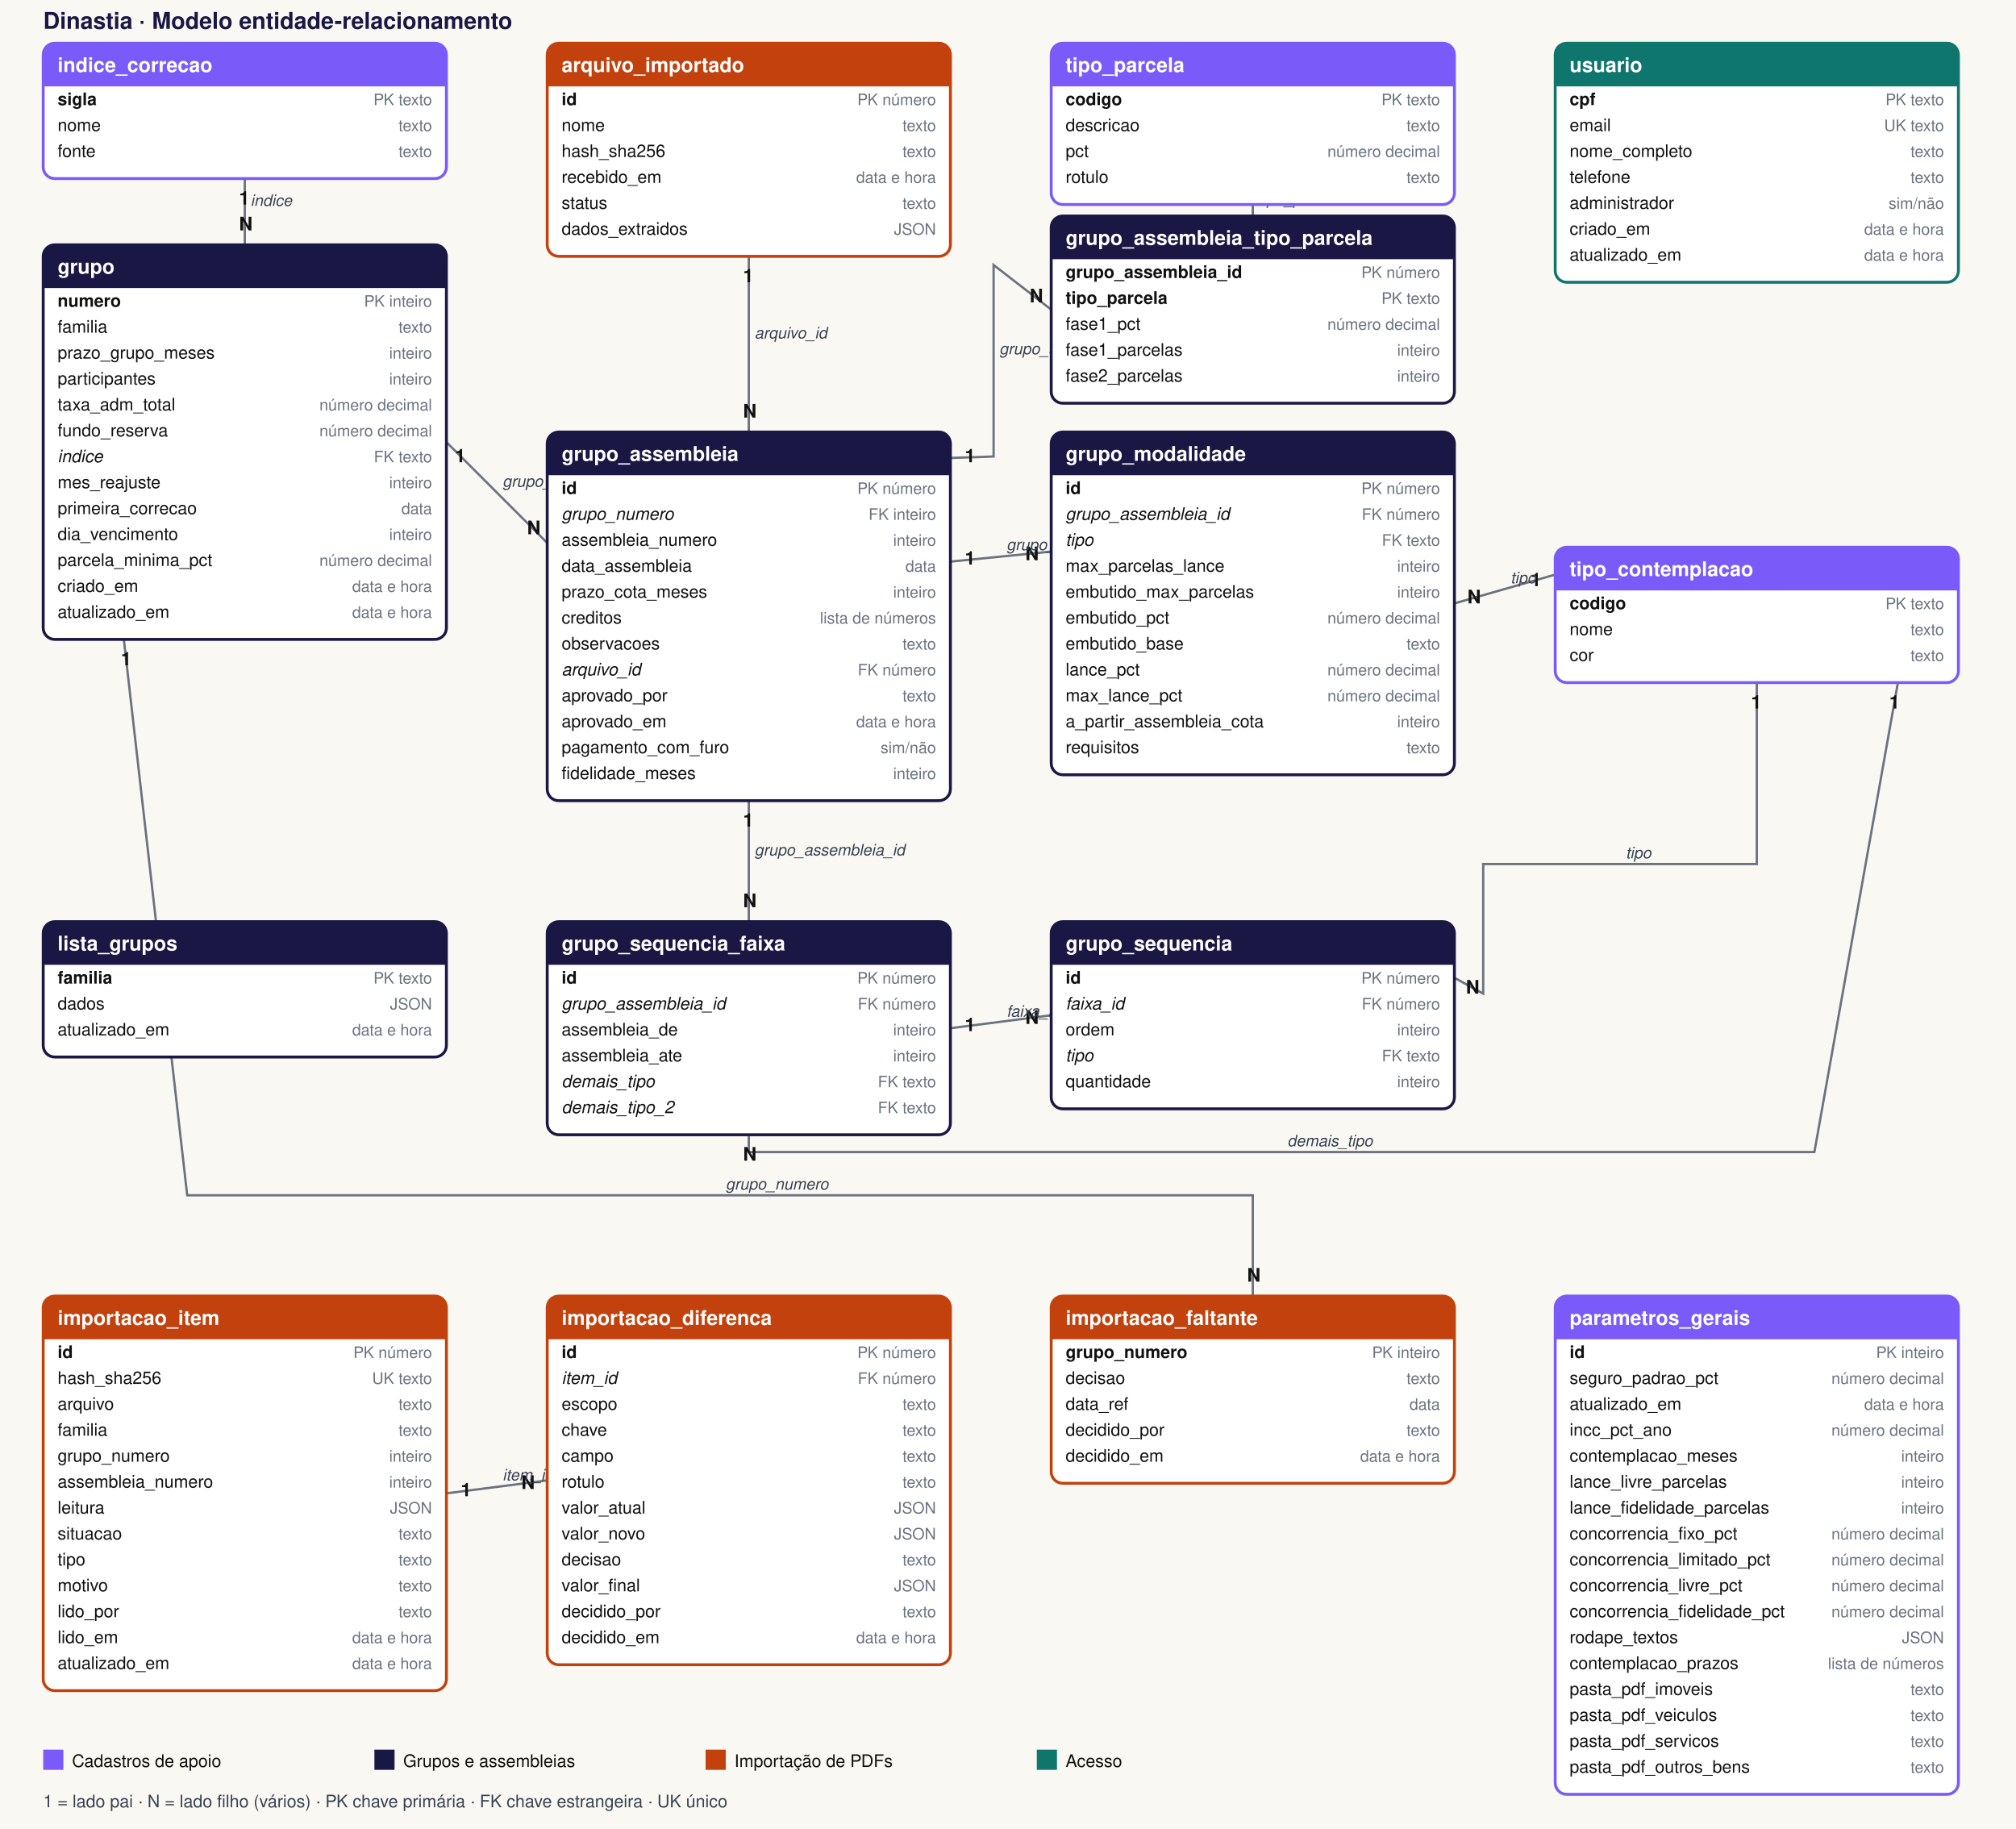
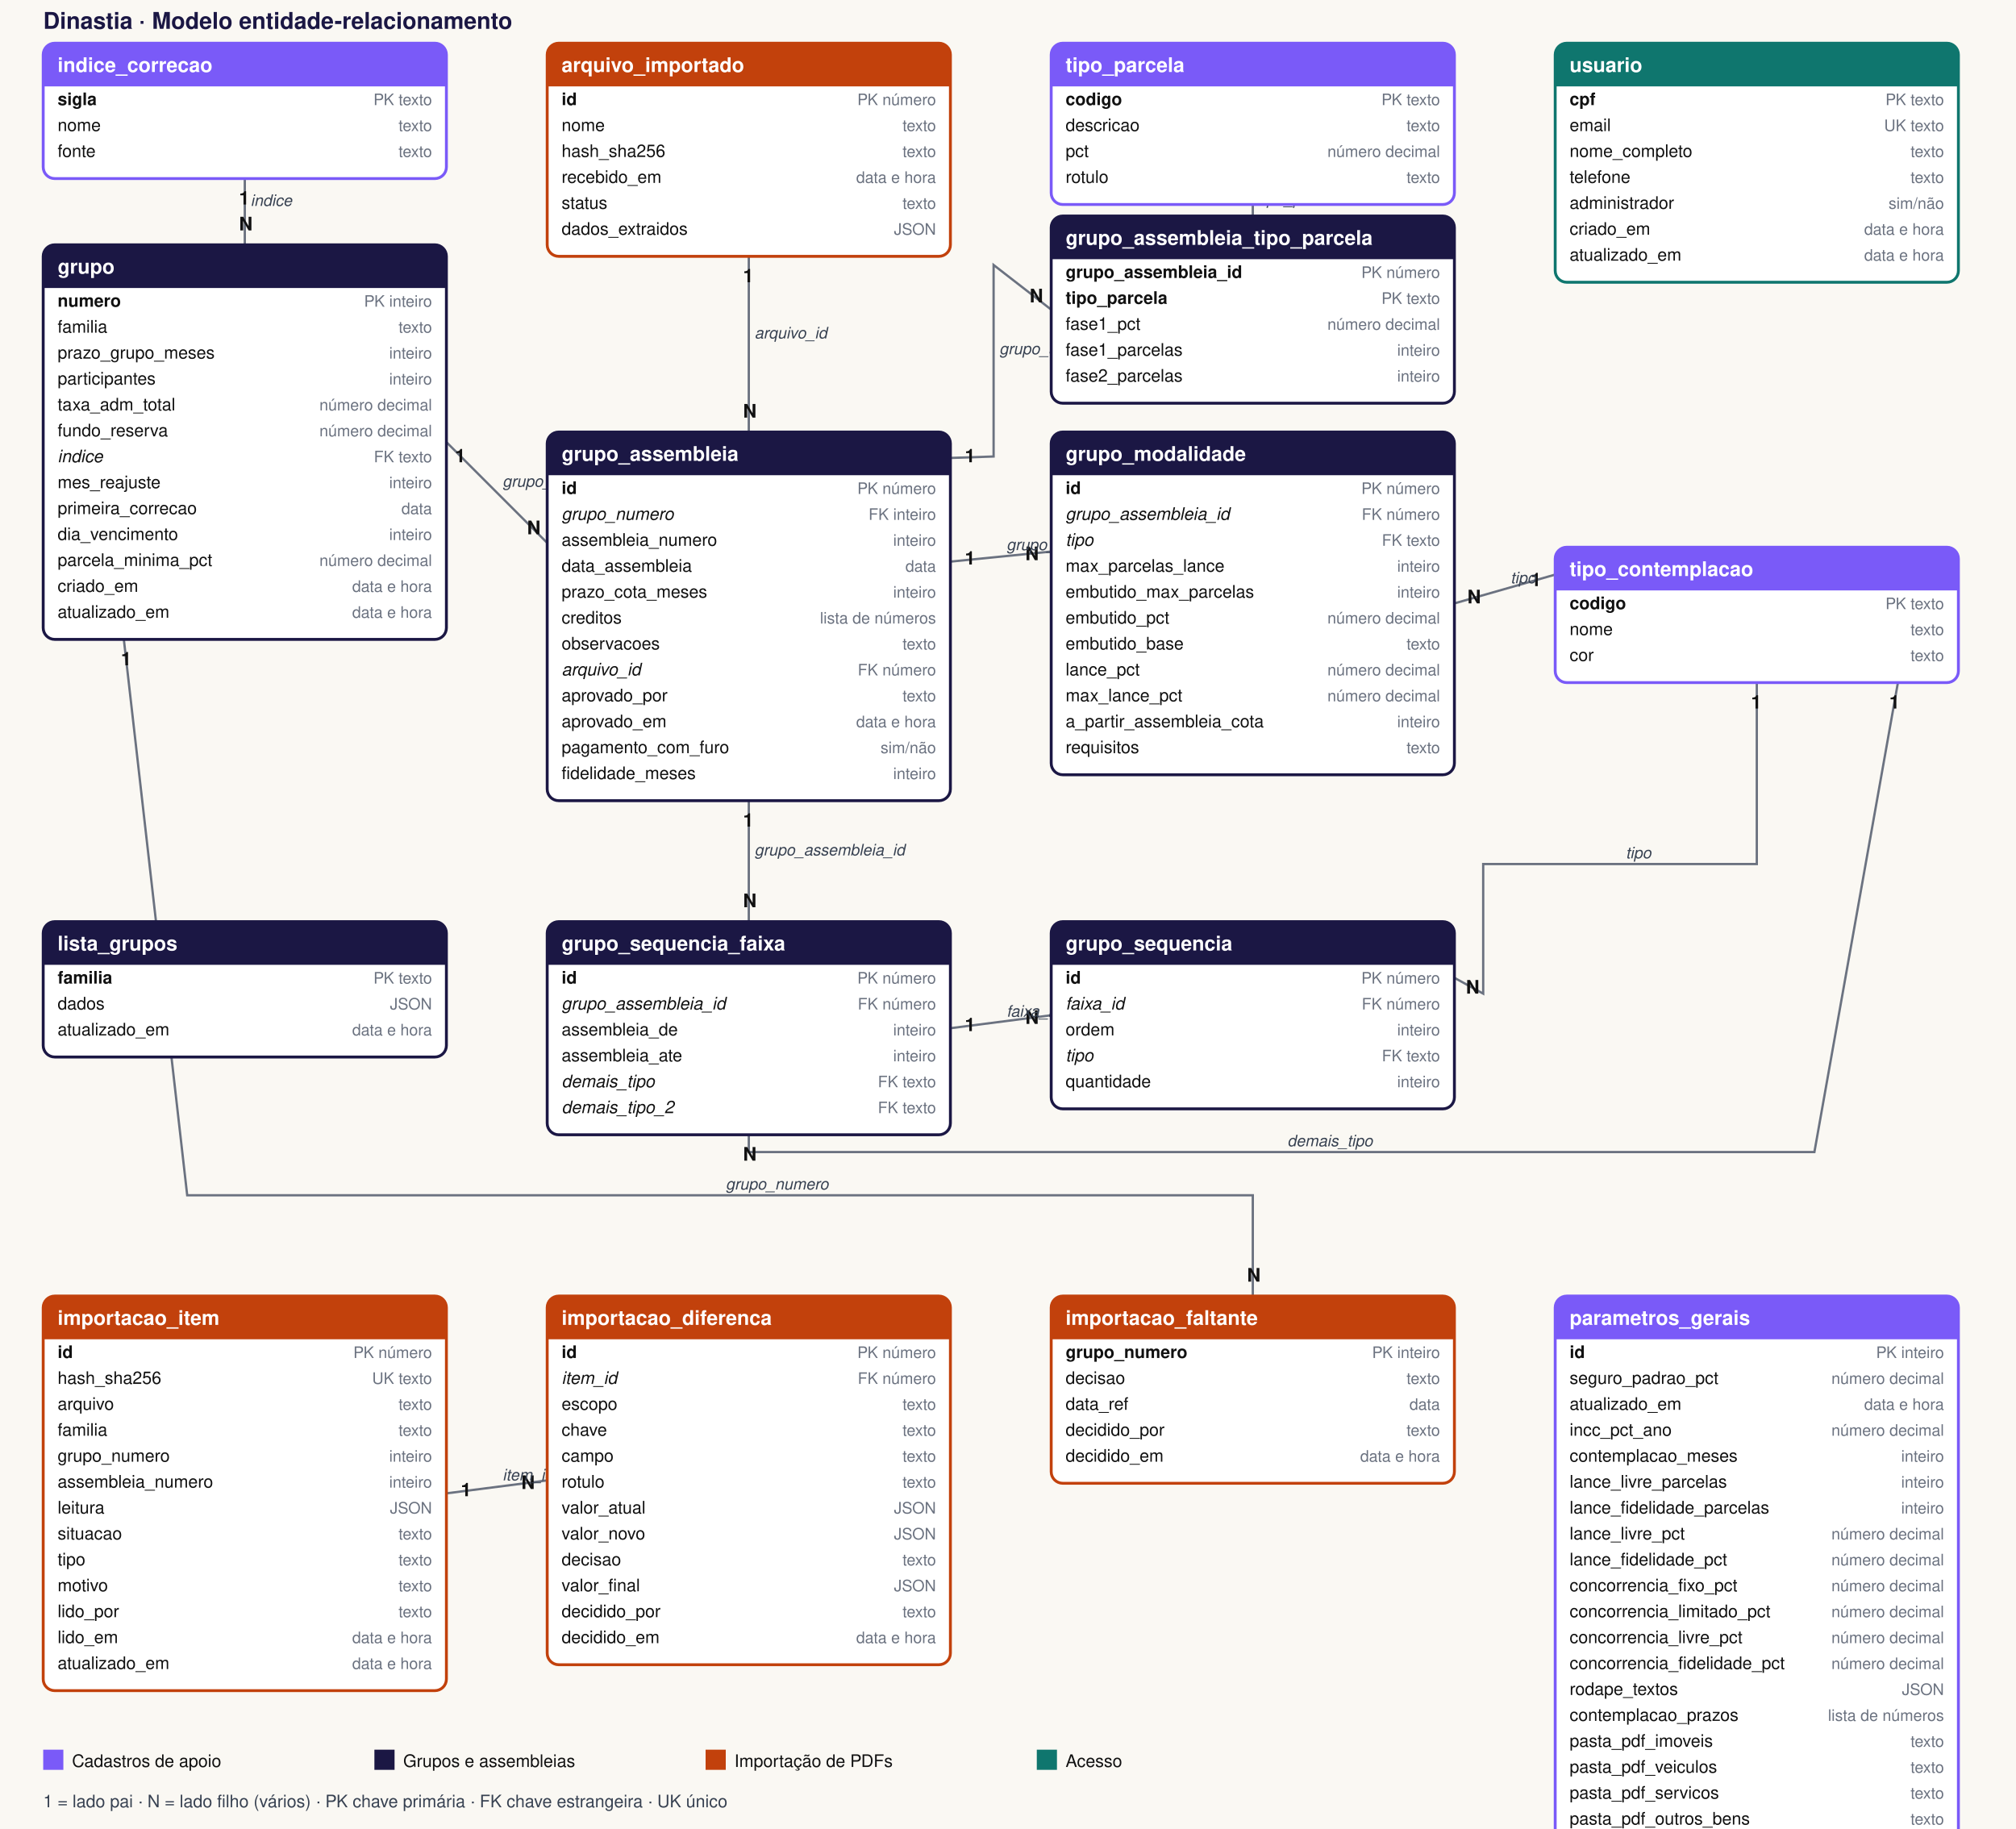
<svg xmlns="http://www.w3.org/2000/svg" width="1400" height="1270" viewBox="0 0 1400 1270" font-family="Helvetica, Arial, sans-serif">
  <rect width="1400" height="1270" fill="#faf8f3" />
  <text x="30" y="20" font-size="16" font-weight="700" fill="#1b1744">Dinastia · Modelo entidade-relacionamento</text>
  <polyline points="170,124 170,170" fill="none" stroke="#6b7280" stroke-width="1.6" />
  <text x="166" y="142" font-size="13" font-weight="700" fill="#111">1</text>
  <text x="166" y="160" font-size="13" font-weight="700" fill="#111">N</text>
  <text x="174" y="143" font-size="11" fill="#374151" font-style="italic">indice</text>
  <polyline points="310,307 380,377" fill="none" stroke="#6b7280" stroke-width="1.6" />
  <text x="316" y="321" font-size="13" font-weight="700" fill="#111">1</text>
  <text x="366" y="371" font-size="13" font-weight="700" fill="#111">N</text>
  <text x="349" y="338" font-size="11" fill="#374151" font-style="italic">grupo_numero</text>
  <polyline points="520,178 520,300" fill="none" stroke="#6b7280" stroke-width="1.6" />
  <text x="516" y="196" font-size="13" font-weight="700" fill="#111">1</text>
  <text x="516" y="290" font-size="13" font-weight="700" fill="#111">N</text>
  <text x="524" y="235" font-size="11" fill="#374151" font-style="italic">arquivo_id</text>
  <polyline points="660,318 690,317 690,184 730,215" fill="none" stroke="#6b7280" stroke-width="1.6" />
  <text x="670" y="321" font-size="13" font-weight="700" fill="#111">1</text>
  <text x="715" y="210" font-size="13" font-weight="700" fill="#111">N</text>
  <text x="694" y="246" font-size="11" fill="#374151" font-style="italic">grupo_assembleia_id</text>
  <polyline points="870,142 870,150" fill="none" stroke="#6b7280" stroke-width="1.6" />
  <text x="866" y="160" font-size="13" font-weight="700" fill="#111">1</text>
  <text x="866" y="140" font-size="13" font-weight="700" fill="#111">N</text>
  <text x="874" y="142" font-size="11" fill="#374151" font-style="italic">tipo_parcela</text>
  <polyline points="660,390 730,383" fill="none" stroke="#6b7280" stroke-width="1.6" />
  <text x="670" y="392" font-size="13" font-weight="700" fill="#111">1</text>
  <text x="712" y="389" font-size="13" font-weight="700" fill="#111">N</text>
  <text x="699" y="382" font-size="11" fill="#374151" font-style="italic">grupo_assembleia_id</text>
  <polyline points="1080,399 1010,419" fill="none" stroke="#6b7280" stroke-width="1.6" />
  <text x="1063" y="407" font-size="13" font-weight="700" fill="#111">1</text>
  <text x="1019" y="419" font-size="13" font-weight="700" fill="#111">N</text>
  <text x="1049" y="405" font-size="11" fill="#374151" font-style="italic">tipo</text>
  <polyline points="520,556 520,640" fill="none" stroke="#6b7280" stroke-width="1.6" />
  <text x="516" y="574" font-size="13" font-weight="700" fill="#111">1</text>
  <text x="516" y="630" font-size="13" font-weight="700" fill="#111">N</text>
  <text x="524" y="594" font-size="11" fill="#374151" font-style="italic">grupo_assembleia_id</text>
  <polyline points="660,714 730,705" fill="none" stroke="#6b7280" stroke-width="1.6" />
  <text x="670" y="716" font-size="13" font-weight="700" fill="#111">1</text>
  <text x="712" y="711" font-size="13" font-weight="700" fill="#111">N</text>
  <text x="699" y="706" font-size="11" fill="#374151" font-style="italic">faixa_id</text>
  <polyline points="1220,474 1220,600 1030,600 1030,690 1010,679" fill="none" stroke="#6b7280" stroke-width="1.6" />
  <text x="1216" y="492" font-size="13" font-weight="700" fill="#111">1</text>
  <text x="1018" y="690" font-size="13" font-weight="700" fill="#111">N</text>
  <text x="1129" y="596" font-size="11" fill="#374151" font-style="italic">tipo</text>
  <polyline points="1318,474 1260,800 520,800 520,788" fill="none" stroke="#6b7280" stroke-width="1.6" />
  <text x="1312" y="492" font-size="13" font-weight="700" fill="#111">1</text>
  <text x="516" y="806" font-size="13" font-weight="700" fill="#111">N</text>
  <text x="894" y="796" font-size="11" fill="#374151" font-style="italic">demais_tipo</text>
  <polyline points="310,1037 380,1028" fill="none" stroke="#6b7280" stroke-width="1.6" />
  <text x="320" y="1039" font-size="13" font-weight="700" fill="#111">1</text>
  <text x="362" y="1034" font-size="13" font-weight="700" fill="#111">N</text>
  <text x="349" y="1028" font-size="11" fill="#374151" font-style="italic">item_id</text>
  <polyline points="86,444 130,830 870,830 870,900" fill="none" stroke="#6b7280" stroke-width="1.6" />
  <text x="84" y="462" font-size="13" font-weight="700" fill="#111">1</text>
  <text x="866" y="890" font-size="13" font-weight="700" fill="#111">N</text>
  <text x="504" y="826" font-size="11" fill="#374151" font-style="italic">grupo_numero</text>
  <g>
    <rect x="30" y="30" width="280" height="94" rx="8" fill="#fff" stroke="#7a5af8" stroke-width="2" />
    <path d="M30,38 a8,8 0 0 1 8,-8 h264 a8,8 0 0 1 8,8 v22 h-280 z" fill="#7a5af8" />
    <text x="40" y="50" font-size="14" font-weight="700" fill="#fff">indice_correcao</text>
    <text x="40" y="73" font-size="12" font-weight="700" font-style="normal" fill="#111">sigla</text>
    <text x="300" y="73" font-size="11" text-anchor="end" fill="#6b7280">PK  texto</text>
    <text x="40" y="91" font-size="12" font-weight="400" font-style="normal" fill="#111">nome</text>
    <text x="300" y="91" font-size="11" text-anchor="end" fill="#6b7280">texto</text>
    <text x="40" y="109" font-size="12" font-weight="400" font-style="normal" fill="#111">fonte</text>
    <text x="300" y="109" font-size="11" text-anchor="end" fill="#6b7280">texto</text>
  </g>
  <g>
    <rect x="30" y="170" width="280" height="274" rx="8" fill="#fff" stroke="#1b1744" stroke-width="2" />
    <path d="M30,178 a8,8 0 0 1 8,-8 h264 a8,8 0 0 1 8,8 v22 h-280 z" fill="#1b1744" />
    <text x="40" y="190" font-size="14" font-weight="700" fill="#fff">grupo</text>
    <text x="40" y="213" font-size="12" font-weight="700" font-style="normal" fill="#111">numero</text>
    <text x="300" y="213" font-size="11" text-anchor="end" fill="#6b7280">PK  inteiro</text>
    <text x="40" y="231" font-size="12" font-weight="400" font-style="normal" fill="#111">familia</text>
    <text x="300" y="231" font-size="11" text-anchor="end" fill="#6b7280">texto</text>
    <text x="40" y="249" font-size="12" font-weight="400" font-style="normal" fill="#111">prazo_grupo_meses</text>
    <text x="300" y="249" font-size="11" text-anchor="end" fill="#6b7280">inteiro</text>
    <text x="40" y="267" font-size="12" font-weight="400" font-style="normal" fill="#111">participantes</text>
    <text x="300" y="267" font-size="11" text-anchor="end" fill="#6b7280">inteiro</text>
    <text x="40" y="285" font-size="12" font-weight="400" font-style="normal" fill="#111">taxa_adm_total</text>
    <text x="300" y="285" font-size="11" text-anchor="end" fill="#6b7280">número decimal</text>
    <text x="40" y="303" font-size="12" font-weight="400" font-style="normal" fill="#111">fundo_reserva</text>
    <text x="300" y="303" font-size="11" text-anchor="end" fill="#6b7280">número decimal</text>
    <text x="40" y="321" font-size="12" font-weight="400" font-style="italic" fill="#111">indice</text>
    <text x="300" y="321" font-size="11" text-anchor="end" fill="#6b7280">FK  texto</text>
    <text x="40" y="339" font-size="12" font-weight="400" font-style="normal" fill="#111">mes_reajuste</text>
    <text x="300" y="339" font-size="11" text-anchor="end" fill="#6b7280">inteiro</text>
    <text x="40" y="357" font-size="12" font-weight="400" font-style="normal" fill="#111">primeira_correcao</text>
    <text x="300" y="357" font-size="11" text-anchor="end" fill="#6b7280">data</text>
    <text x="40" y="375" font-size="12" font-weight="400" font-style="normal" fill="#111">dia_vencimento</text>
    <text x="300" y="375" font-size="11" text-anchor="end" fill="#6b7280">inteiro</text>
    <text x="40" y="393" font-size="12" font-weight="400" font-style="normal" fill="#111">parcela_minima_pct</text>
    <text x="300" y="393" font-size="11" text-anchor="end" fill="#6b7280">número decimal</text>
    <text x="40" y="411" font-size="12" font-weight="400" font-style="normal" fill="#111">criado_em</text>
    <text x="300" y="411" font-size="11" text-anchor="end" fill="#6b7280">data e hora</text>
    <text x="40" y="429" font-size="12" font-weight="400" font-style="normal" fill="#111">atualizado_em</text>
    <text x="300" y="429" font-size="11" text-anchor="end" fill="#6b7280">data e hora</text>
  </g>
  <g>
    <rect x="380" y="30" width="280" height="148" rx="8" fill="#fff" stroke="#c2410c" stroke-width="2" />
    <path d="M380,38 a8,8 0 0 1 8,-8 h264 a8,8 0 0 1 8,8 v22 h-280 z" fill="#c2410c" />
    <text x="390" y="50" font-size="14" font-weight="700" fill="#fff">arquivo_importado</text>
    <text x="390" y="73" font-size="12" font-weight="700" font-style="normal" fill="#111">id</text>
    <text x="650" y="73" font-size="11" text-anchor="end" fill="#6b7280">PK  número</text>
    <text x="390" y="91" font-size="12" font-weight="400" font-style="normal" fill="#111">nome</text>
    <text x="650" y="91" font-size="11" text-anchor="end" fill="#6b7280">texto</text>
    <text x="390" y="109" font-size="12" font-weight="400" font-style="normal" fill="#111">hash_sha256</text>
    <text x="650" y="109" font-size="11" text-anchor="end" fill="#6b7280">texto</text>
    <text x="390" y="127" font-size="12" font-weight="400" font-style="normal" fill="#111">recebido_em</text>
    <text x="650" y="127" font-size="11" text-anchor="end" fill="#6b7280">data e hora</text>
    <text x="390" y="145" font-size="12" font-weight="400" font-style="normal" fill="#111">status</text>
    <text x="650" y="145" font-size="11" text-anchor="end" fill="#6b7280">texto</text>
    <text x="390" y="163" font-size="12" font-weight="400" font-style="normal" fill="#111">dados_extraidos</text>
    <text x="650" y="163" font-size="11" text-anchor="end" fill="#6b7280">JSON</text>
  </g>
  <g>
    <rect x="380" y="300" width="280" height="256" rx="8" fill="#fff" stroke="#1b1744" stroke-width="2" />
    <path d="M380,308 a8,8 0 0 1 8,-8 h264 a8,8 0 0 1 8,8 v22 h-280 z" fill="#1b1744" />
    <text x="390" y="320" font-size="14" font-weight="700" fill="#fff">grupo_assembleia</text>
    <text x="390" y="343" font-size="12" font-weight="700" font-style="normal" fill="#111">id</text>
    <text x="650" y="343" font-size="11" text-anchor="end" fill="#6b7280">PK  número</text>
    <text x="390" y="361" font-size="12" font-weight="400" font-style="italic" fill="#111">grupo_numero</text>
    <text x="650" y="361" font-size="11" text-anchor="end" fill="#6b7280">FK  inteiro</text>
    <text x="390" y="379" font-size="12" font-weight="400" font-style="normal" fill="#111">assembleia_numero</text>
    <text x="650" y="379" font-size="11" text-anchor="end" fill="#6b7280">inteiro</text>
    <text x="390" y="397" font-size="12" font-weight="400" font-style="normal" fill="#111">data_assembleia</text>
    <text x="650" y="397" font-size="11" text-anchor="end" fill="#6b7280">data</text>
    <text x="390" y="415" font-size="12" font-weight="400" font-style="normal" fill="#111">prazo_cota_meses</text>
    <text x="650" y="415" font-size="11" text-anchor="end" fill="#6b7280">inteiro</text>
    <text x="390" y="433" font-size="12" font-weight="400" font-style="normal" fill="#111">creditos</text>
    <text x="650" y="433" font-size="11" text-anchor="end" fill="#6b7280">lista de números</text>
    <text x="390" y="451" font-size="12" font-weight="400" font-style="normal" fill="#111">observacoes</text>
    <text x="650" y="451" font-size="11" text-anchor="end" fill="#6b7280">texto</text>
    <text x="390" y="469" font-size="12" font-weight="400" font-style="italic" fill="#111">arquivo_id</text>
    <text x="650" y="469" font-size="11" text-anchor="end" fill="#6b7280">FK  número</text>
    <text x="390" y="487" font-size="12" font-weight="400" font-style="normal" fill="#111">aprovado_por</text>
    <text x="650" y="487" font-size="11" text-anchor="end" fill="#6b7280">texto</text>
    <text x="390" y="505" font-size="12" font-weight="400" font-style="normal" fill="#111">aprovado_em</text>
    <text x="650" y="505" font-size="11" text-anchor="end" fill="#6b7280">data e hora</text>
    <text x="390" y="523" font-size="12" font-weight="400" font-style="normal" fill="#111">pagamento_com_furo</text>
    <text x="650" y="523" font-size="11" text-anchor="end" fill="#6b7280">sim/não</text>
    <text x="390" y="541" font-size="12" font-weight="400" font-style="normal" fill="#111">fidelidade_meses</text>
    <text x="650" y="541" font-size="11" text-anchor="end" fill="#6b7280">inteiro</text>
  </g>
  <g>
    <rect x="730" y="30" width="280" height="112" rx="8" fill="#fff" stroke="#7a5af8" stroke-width="2" />
    <path d="M730,38 a8,8 0 0 1 8,-8 h264 a8,8 0 0 1 8,8 v22 h-280 z" fill="#7a5af8" />
    <text x="740" y="50" font-size="14" font-weight="700" fill="#fff">tipo_parcela</text>
    <text x="740" y="73" font-size="12" font-weight="700" font-style="normal" fill="#111">codigo</text>
    <text x="1000" y="73" font-size="11" text-anchor="end" fill="#6b7280">PK  texto</text>
    <text x="740" y="91" font-size="12" font-weight="400" font-style="normal" fill="#111">descricao</text>
    <text x="1000" y="91" font-size="11" text-anchor="end" fill="#6b7280">texto</text>
    <text x="740" y="109" font-size="12" font-weight="400" font-style="normal" fill="#111">pct</text>
    <text x="1000" y="109" font-size="11" text-anchor="end" fill="#6b7280">número decimal</text>
    <text x="740" y="127" font-size="12" font-weight="400" font-style="normal" fill="#111">rotulo</text>
    <text x="1000" y="127" font-size="11" text-anchor="end" fill="#6b7280">texto</text>
  </g>
  <g>
    <rect x="730" y="150" width="280" height="130" rx="8" fill="#fff" stroke="#1b1744" stroke-width="2" />
    <path d="M730,158 a8,8 0 0 1 8,-8 h264 a8,8 0 0 1 8,8 v22 h-280 z" fill="#1b1744" />
    <text x="740" y="170" font-size="14" font-weight="700" fill="#fff">grupo_assembleia_tipo_parcela</text>
    <text x="740" y="193" font-size="12" font-weight="700" font-style="normal" fill="#111">grupo_assembleia_id</text>
    <text x="1000" y="193" font-size="11" text-anchor="end" fill="#6b7280">PK  número</text>
    <text x="740" y="211" font-size="12" font-weight="700" font-style="normal" fill="#111">tipo_parcela</text>
    <text x="1000" y="211" font-size="11" text-anchor="end" fill="#6b7280">PK  texto</text>
    <text x="740" y="229" font-size="12" font-weight="400" font-style="normal" fill="#111">fase1_pct</text>
    <text x="1000" y="229" font-size="11" text-anchor="end" fill="#6b7280">número decimal</text>
    <text x="740" y="247" font-size="12" font-weight="400" font-style="normal" fill="#111">fase1_parcelas</text>
    <text x="1000" y="247" font-size="11" text-anchor="end" fill="#6b7280">inteiro</text>
    <text x="740" y="265" font-size="12" font-weight="400" font-style="normal" fill="#111">fase2_parcelas</text>
    <text x="1000" y="265" font-size="11" text-anchor="end" fill="#6b7280">inteiro</text>
  </g>
  <g>
    <rect x="730" y="300" width="280" height="238" rx="8" fill="#fff" stroke="#1b1744" stroke-width="2" />
    <path d="M730,308 a8,8 0 0 1 8,-8 h264 a8,8 0 0 1 8,8 v22 h-280 z" fill="#1b1744" />
    <text x="740" y="320" font-size="14" font-weight="700" fill="#fff">grupo_modalidade</text>
    <text x="740" y="343" font-size="12" font-weight="700" font-style="normal" fill="#111">id</text>
    <text x="1000" y="343" font-size="11" text-anchor="end" fill="#6b7280">PK  número</text>
    <text x="740" y="361" font-size="12" font-weight="400" font-style="italic" fill="#111">grupo_assembleia_id</text>
    <text x="1000" y="361" font-size="11" text-anchor="end" fill="#6b7280">FK  número</text>
    <text x="740" y="379" font-size="12" font-weight="400" font-style="italic" fill="#111">tipo</text>
    <text x="1000" y="379" font-size="11" text-anchor="end" fill="#6b7280">FK  texto</text>
    <text x="740" y="397" font-size="12" font-weight="400" font-style="normal" fill="#111">max_parcelas_lance</text>
    <text x="1000" y="397" font-size="11" text-anchor="end" fill="#6b7280">inteiro</text>
    <text x="740" y="415" font-size="12" font-weight="400" font-style="normal" fill="#111">embutido_max_parcelas</text>
    <text x="1000" y="415" font-size="11" text-anchor="end" fill="#6b7280">inteiro</text>
    <text x="740" y="433" font-size="12" font-weight="400" font-style="normal" fill="#111">embutido_pct</text>
    <text x="1000" y="433" font-size="11" text-anchor="end" fill="#6b7280">número decimal</text>
    <text x="740" y="451" font-size="12" font-weight="400" font-style="normal" fill="#111">embutido_base</text>
    <text x="1000" y="451" font-size="11" text-anchor="end" fill="#6b7280">texto</text>
    <text x="740" y="469" font-size="12" font-weight="400" font-style="normal" fill="#111">lance_pct</text>
    <text x="1000" y="469" font-size="11" text-anchor="end" fill="#6b7280">número decimal</text>
    <text x="740" y="487" font-size="12" font-weight="400" font-style="normal" fill="#111">max_lance_pct</text>
    <text x="1000" y="487" font-size="11" text-anchor="end" fill="#6b7280">número decimal</text>
    <text x="740" y="505" font-size="12" font-weight="400" font-style="normal" fill="#111">a_partir_assembleia_cota</text>
    <text x="1000" y="505" font-size="11" text-anchor="end" fill="#6b7280">inteiro</text>
    <text x="740" y="523" font-size="12" font-weight="400" font-style="normal" fill="#111">requisitos</text>
    <text x="1000" y="523" font-size="11" text-anchor="end" fill="#6b7280">texto</text>
  </g>
  <g>
    <rect x="1080" y="380" width="280" height="94" rx="8" fill="#fff" stroke="#7a5af8" stroke-width="2" />
    <path d="M1080,388 a8,8 0 0 1 8,-8 h264 a8,8 0 0 1 8,8 v22 h-280 z" fill="#7a5af8" />
    <text x="1090" y="400" font-size="14" font-weight="700" fill="#fff">tipo_contemplacao</text>
    <text x="1090" y="423" font-size="12" font-weight="700" font-style="normal" fill="#111">codigo</text>
    <text x="1350" y="423" font-size="11" text-anchor="end" fill="#6b7280">PK  texto</text>
    <text x="1090" y="441" font-size="12" font-weight="400" font-style="normal" fill="#111">nome</text>
    <text x="1350" y="441" font-size="11" text-anchor="end" fill="#6b7280">texto</text>
    <text x="1090" y="459" font-size="12" font-weight="400" font-style="normal" fill="#111">cor</text>
    <text x="1350" y="459" font-size="11" text-anchor="end" fill="#6b7280">texto</text>
  </g>
  <g>
    <rect x="380" y="640" width="280" height="148" rx="8" fill="#fff" stroke="#1b1744" stroke-width="2" />
    <path d="M380,648 a8,8 0 0 1 8,-8 h264 a8,8 0 0 1 8,8 v22 h-280 z" fill="#1b1744" />
    <text x="390" y="660" font-size="14" font-weight="700" fill="#fff">grupo_sequencia_faixa</text>
    <text x="390" y="683" font-size="12" font-weight="700" font-style="normal" fill="#111">id</text>
    <text x="650" y="683" font-size="11" text-anchor="end" fill="#6b7280">PK  número</text>
    <text x="390" y="701" font-size="12" font-weight="400" font-style="italic" fill="#111">grupo_assembleia_id</text>
    <text x="650" y="701" font-size="11" text-anchor="end" fill="#6b7280">FK  número</text>
    <text x="390" y="719" font-size="12" font-weight="400" font-style="normal" fill="#111">assembleia_de</text>
    <text x="650" y="719" font-size="11" text-anchor="end" fill="#6b7280">inteiro</text>
    <text x="390" y="737" font-size="12" font-weight="400" font-style="normal" fill="#111">assembleia_ate</text>
    <text x="650" y="737" font-size="11" text-anchor="end" fill="#6b7280">inteiro</text>
    <text x="390" y="755" font-size="12" font-weight="400" font-style="italic" fill="#111">demais_tipo</text>
    <text x="650" y="755" font-size="11" text-anchor="end" fill="#6b7280">FK  texto</text>
    <text x="390" y="773" font-size="12" font-weight="400" font-style="italic" fill="#111">demais_tipo_2</text>
    <text x="650" y="773" font-size="11" text-anchor="end" fill="#6b7280">FK  texto</text>
  </g>
  <g>
    <rect x="730" y="640" width="280" height="130" rx="8" fill="#fff" stroke="#1b1744" stroke-width="2" />
    <path d="M730,648 a8,8 0 0 1 8,-8 h264 a8,8 0 0 1 8,8 v22 h-280 z" fill="#1b1744" />
    <text x="740" y="660" font-size="14" font-weight="700" fill="#fff">grupo_sequencia</text>
    <text x="740" y="683" font-size="12" font-weight="700" font-style="normal" fill="#111">id</text>
    <text x="1000" y="683" font-size="11" text-anchor="end" fill="#6b7280">PK  número</text>
    <text x="740" y="701" font-size="12" font-weight="400" font-style="italic" fill="#111">faixa_id</text>
    <text x="1000" y="701" font-size="11" text-anchor="end" fill="#6b7280">FK  número</text>
    <text x="740" y="719" font-size="12" font-weight="400" font-style="normal" fill="#111">ordem</text>
    <text x="1000" y="719" font-size="11" text-anchor="end" fill="#6b7280">inteiro</text>
    <text x="740" y="737" font-size="12" font-weight="400" font-style="italic" fill="#111">tipo</text>
    <text x="1000" y="737" font-size="11" text-anchor="end" fill="#6b7280">FK  texto</text>
    <text x="740" y="755" font-size="12" font-weight="400" font-style="normal" fill="#111">quantidade</text>
    <text x="1000" y="755" font-size="11" text-anchor="end" fill="#6b7280">inteiro</text>
  </g>
  <g>
    <rect x="30" y="900" width="280" height="274" rx="8" fill="#fff" stroke="#c2410c" stroke-width="2" />
    <path d="M30,908 a8,8 0 0 1 8,-8 h264 a8,8 0 0 1 8,8 v22 h-280 z" fill="#c2410c" />
    <text x="40" y="920" font-size="14" font-weight="700" fill="#fff">importacao_item</text>
    <text x="40" y="943" font-size="12" font-weight="700" font-style="normal" fill="#111">id</text>
    <text x="300" y="943" font-size="11" text-anchor="end" fill="#6b7280">PK  número</text>
    <text x="40" y="961" font-size="12" font-weight="400" font-style="normal" fill="#111">hash_sha256</text>
    <text x="300" y="961" font-size="11" text-anchor="end" fill="#6b7280">UK  texto</text>
    <text x="40" y="979" font-size="12" font-weight="400" font-style="normal" fill="#111">arquivo</text>
    <text x="300" y="979" font-size="11" text-anchor="end" fill="#6b7280">texto</text>
    <text x="40" y="997" font-size="12" font-weight="400" font-style="normal" fill="#111">familia</text>
    <text x="300" y="997" font-size="11" text-anchor="end" fill="#6b7280">texto</text>
    <text x="40" y="1015" font-size="12" font-weight="400" font-style="normal" fill="#111">grupo_numero</text>
    <text x="300" y="1015" font-size="11" text-anchor="end" fill="#6b7280">inteiro</text>
    <text x="40" y="1033" font-size="12" font-weight="400" font-style="normal" fill="#111">assembleia_numero</text>
    <text x="300" y="1033" font-size="11" text-anchor="end" fill="#6b7280">inteiro</text>
    <text x="40" y="1051" font-size="12" font-weight="400" font-style="normal" fill="#111">leitura</text>
    <text x="300" y="1051" font-size="11" text-anchor="end" fill="#6b7280">JSON</text>
    <text x="40" y="1069" font-size="12" font-weight="400" font-style="normal" fill="#111">situacao</text>
    <text x="300" y="1069" font-size="11" text-anchor="end" fill="#6b7280">texto</text>
    <text x="40" y="1087" font-size="12" font-weight="400" font-style="normal" fill="#111">tipo</text>
    <text x="300" y="1087" font-size="11" text-anchor="end" fill="#6b7280">texto</text>
    <text x="40" y="1105" font-size="12" font-weight="400" font-style="normal" fill="#111">motivo</text>
    <text x="300" y="1105" font-size="11" text-anchor="end" fill="#6b7280">texto</text>
    <text x="40" y="1123" font-size="12" font-weight="400" font-style="normal" fill="#111">lido_por</text>
    <text x="300" y="1123" font-size="11" text-anchor="end" fill="#6b7280">texto</text>
    <text x="40" y="1141" font-size="12" font-weight="400" font-style="normal" fill="#111">lido_em</text>
    <text x="300" y="1141" font-size="11" text-anchor="end" fill="#6b7280">data e hora</text>
    <text x="40" y="1159" font-size="12" font-weight="400" font-style="normal" fill="#111">atualizado_em</text>
    <text x="300" y="1159" font-size="11" text-anchor="end" fill="#6b7280">data e hora</text>
  </g>
  <g>
    <rect x="380" y="900" width="280" height="256" rx="8" fill="#fff" stroke="#c2410c" stroke-width="2" />
    <path d="M380,908 a8,8 0 0 1 8,-8 h264 a8,8 0 0 1 8,8 v22 h-280 z" fill="#c2410c" />
    <text x="390" y="920" font-size="14" font-weight="700" fill="#fff">importacao_diferenca</text>
    <text x="390" y="943" font-size="12" font-weight="700" font-style="normal" fill="#111">id</text>
    <text x="650" y="943" font-size="11" text-anchor="end" fill="#6b7280">PK  número</text>
    <text x="390" y="961" font-size="12" font-weight="400" font-style="italic" fill="#111">item_id</text>
    <text x="650" y="961" font-size="11" text-anchor="end" fill="#6b7280">FK  número</text>
    <text x="390" y="979" font-size="12" font-weight="400" font-style="normal" fill="#111">escopo</text>
    <text x="650" y="979" font-size="11" text-anchor="end" fill="#6b7280">texto</text>
    <text x="390" y="997" font-size="12" font-weight="400" font-style="normal" fill="#111">chave</text>
    <text x="650" y="997" font-size="11" text-anchor="end" fill="#6b7280">texto</text>
    <text x="390" y="1015" font-size="12" font-weight="400" font-style="normal" fill="#111">campo</text>
    <text x="650" y="1015" font-size="11" text-anchor="end" fill="#6b7280">texto</text>
    <text x="390" y="1033" font-size="12" font-weight="400" font-style="normal" fill="#111">rotulo</text>
    <text x="650" y="1033" font-size="11" text-anchor="end" fill="#6b7280">texto</text>
    <text x="390" y="1051" font-size="12" font-weight="400" font-style="normal" fill="#111">valor_atual</text>
    <text x="650" y="1051" font-size="11" text-anchor="end" fill="#6b7280">JSON</text>
    <text x="390" y="1069" font-size="12" font-weight="400" font-style="normal" fill="#111">valor_novo</text>
    <text x="650" y="1069" font-size="11" text-anchor="end" fill="#6b7280">JSON</text>
    <text x="390" y="1087" font-size="12" font-weight="400" font-style="normal" fill="#111">decisao</text>
    <text x="650" y="1087" font-size="11" text-anchor="end" fill="#6b7280">texto</text>
    <text x="390" y="1105" font-size="12" font-weight="400" font-style="normal" fill="#111">valor_final</text>
    <text x="650" y="1105" font-size="11" text-anchor="end" fill="#6b7280">JSON</text>
    <text x="390" y="1123" font-size="12" font-weight="400" font-style="normal" fill="#111">decidido_por</text>
    <text x="650" y="1123" font-size="11" text-anchor="end" fill="#6b7280">texto</text>
    <text x="390" y="1141" font-size="12" font-weight="400" font-style="normal" fill="#111">decidido_em</text>
    <text x="650" y="1141" font-size="11" text-anchor="end" fill="#6b7280">data e hora</text>
  </g>
  <g>
    <rect x="730" y="900" width="280" height="130" rx="8" fill="#fff" stroke="#c2410c" stroke-width="2" />
    <path d="M730,908 a8,8 0 0 1 8,-8 h264 a8,8 0 0 1 8,8 v22 h-280 z" fill="#c2410c" />
    <text x="740" y="920" font-size="14" font-weight="700" fill="#fff">importacao_faltante</text>
    <text x="740" y="943" font-size="12" font-weight="700" font-style="normal" fill="#111">grupo_numero</text>
    <text x="1000" y="943" font-size="11" text-anchor="end" fill="#6b7280">PK  inteiro</text>
    <text x="740" y="961" font-size="12" font-weight="400" font-style="normal" fill="#111">decisao</text>
    <text x="1000" y="961" font-size="11" text-anchor="end" fill="#6b7280">texto</text>
    <text x="740" y="979" font-size="12" font-weight="400" font-style="normal" fill="#111">data_ref</text>
    <text x="1000" y="979" font-size="11" text-anchor="end" fill="#6b7280">data</text>
    <text x="740" y="997" font-size="12" font-weight="400" font-style="normal" fill="#111">decidido_por</text>
    <text x="1000" y="997" font-size="11" text-anchor="end" fill="#6b7280">texto</text>
    <text x="740" y="1015" font-size="12" font-weight="400" font-style="normal" fill="#111">decidido_em</text>
    <text x="1000" y="1015" font-size="11" text-anchor="end" fill="#6b7280">data e hora</text>
  </g>
  <g>
-     <rect x="1080" y="900" width="280" height="346" rx="8" fill="#fff" stroke="#7a5af8" stroke-width="2" />
+     <rect x="1080" y="900" width="280" height="382" rx="8" fill="#fff" stroke="#7a5af8" stroke-width="2" />
    <path d="M1080,908 a8,8 0 0 1 8,-8 h264 a8,8 0 0 1 8,8 v22 h-280 z" fill="#7a5af8" />
    <text x="1090" y="920" font-size="14" font-weight="700" fill="#fff">parametros_gerais</text>
    <text x="1090" y="943" font-size="12" font-weight="700" font-style="normal" fill="#111">id</text>
    <text x="1350" y="943" font-size="11" text-anchor="end" fill="#6b7280">PK  inteiro</text>
    <text x="1090" y="961" font-size="12" font-weight="400" font-style="normal" fill="#111">seguro_padrao_pct</text>
    <text x="1350" y="961" font-size="11" text-anchor="end" fill="#6b7280">número decimal</text>
    <text x="1090" y="979" font-size="12" font-weight="400" font-style="normal" fill="#111">atualizado_em</text>
    <text x="1350" y="979" font-size="11" text-anchor="end" fill="#6b7280">data e hora</text>
    <text x="1090" y="997" font-size="12" font-weight="400" font-style="normal" fill="#111">incc_pct_ano</text>
    <text x="1350" y="997" font-size="11" text-anchor="end" fill="#6b7280">número decimal</text>
    <text x="1090" y="1015" font-size="12" font-weight="400" font-style="normal" fill="#111">contemplacao_meses</text>
    <text x="1350" y="1015" font-size="11" text-anchor="end" fill="#6b7280">inteiro</text>
    <text x="1090" y="1033" font-size="12" font-weight="400" font-style="normal" fill="#111">lance_livre_parcelas</text>
    <text x="1350" y="1033" font-size="11" text-anchor="end" fill="#6b7280">inteiro</text>
    <text x="1090" y="1051" font-size="12" font-weight="400" font-style="normal" fill="#111">lance_fidelidade_parcelas</text>
    <text x="1350" y="1051" font-size="11" text-anchor="end" fill="#6b7280">inteiro</text>
-     <text x="1090" y="1069" font-size="12" font-weight="400" font-style="normal" fill="#111">concorrencia_fixo_pct</text>
+     <text x="1090" y="1069" font-size="12" font-weight="400" font-style="normal" fill="#111">lance_livre_pct</text>
    <text x="1350" y="1069" font-size="11" text-anchor="end" fill="#6b7280">número decimal</text>
-     <text x="1090" y="1087" font-size="12" font-weight="400" font-style="normal" fill="#111">concorrencia_limitado_pct</text>
+     <text x="1090" y="1087" font-size="12" font-weight="400" font-style="normal" fill="#111">lance_fidelidade_pct</text>
    <text x="1350" y="1087" font-size="11" text-anchor="end" fill="#6b7280">número decimal</text>
-     <text x="1090" y="1105" font-size="12" font-weight="400" font-style="normal" fill="#111">concorrencia_livre_pct</text>
+     <text x="1090" y="1105" font-size="12" font-weight="400" font-style="normal" fill="#111">concorrencia_fixo_pct</text>
    <text x="1350" y="1105" font-size="11" text-anchor="end" fill="#6b7280">número decimal</text>
-     <text x="1090" y="1123" font-size="12" font-weight="400" font-style="normal" fill="#111">concorrencia_fidelidade_pct</text>
+     <text x="1090" y="1123" font-size="12" font-weight="400" font-style="normal" fill="#111">concorrencia_limitado_pct</text>
    <text x="1350" y="1123" font-size="11" text-anchor="end" fill="#6b7280">número decimal</text>
-     <text x="1090" y="1141" font-size="12" font-weight="400" font-style="normal" fill="#111">rodape_textos</text>
-     <text x="1350" y="1141" font-size="11" text-anchor="end" fill="#6b7280">JSON</text>
-     <text x="1090" y="1159" font-size="12" font-weight="400" font-style="normal" fill="#111">contemplacao_prazos</text>
-     <text x="1350" y="1159" font-size="11" text-anchor="end" fill="#6b7280">lista de números</text>
-     <text x="1090" y="1177" font-size="12" font-weight="400" font-style="normal" fill="#111">pasta_pdf_imoveis</text>
-     <text x="1350" y="1177" font-size="11" text-anchor="end" fill="#6b7280">texto</text>
-     <text x="1090" y="1195" font-size="12" font-weight="400" font-style="normal" fill="#111">pasta_pdf_veiculos</text>
-     <text x="1350" y="1195" font-size="11" text-anchor="end" fill="#6b7280">texto</text>
-     <text x="1090" y="1213" font-size="12" font-weight="400" font-style="normal" fill="#111">pasta_pdf_servicos</text>
+     <text x="1090" y="1141" font-size="12" font-weight="400" font-style="normal" fill="#111">concorrencia_livre_pct</text>
+     <text x="1350" y="1141" font-size="11" text-anchor="end" fill="#6b7280">número decimal</text>
+     <text x="1090" y="1159" font-size="12" font-weight="400" font-style="normal" fill="#111">concorrencia_fidelidade_pct</text>
+     <text x="1350" y="1159" font-size="11" text-anchor="end" fill="#6b7280">número decimal</text>
+     <text x="1090" y="1177" font-size="12" font-weight="400" font-style="normal" fill="#111">rodape_textos</text>
+     <text x="1350" y="1177" font-size="11" text-anchor="end" fill="#6b7280">JSON</text>
+     <text x="1090" y="1195" font-size="12" font-weight="400" font-style="normal" fill="#111">contemplacao_prazos</text>
+     <text x="1350" y="1195" font-size="11" text-anchor="end" fill="#6b7280">lista de números</text>
+     <text x="1090" y="1213" font-size="12" font-weight="400" font-style="normal" fill="#111">pasta_pdf_imoveis</text>
    <text x="1350" y="1213" font-size="11" text-anchor="end" fill="#6b7280">texto</text>
-     <text x="1090" y="1231" font-size="12" font-weight="400" font-style="normal" fill="#111">pasta_pdf_outros_bens</text>
+     <text x="1090" y="1231" font-size="12" font-weight="400" font-style="normal" fill="#111">pasta_pdf_veiculos</text>
    <text x="1350" y="1231" font-size="11" text-anchor="end" fill="#6b7280">texto</text>
+     <text x="1090" y="1249" font-size="12" font-weight="400" font-style="normal" fill="#111">pasta_pdf_servicos</text>
+     <text x="1350" y="1249" font-size="11" text-anchor="end" fill="#6b7280">texto</text>
+     <text x="1090" y="1267" font-size="12" font-weight="400" font-style="normal" fill="#111">pasta_pdf_outros_bens</text>
+     <text x="1350" y="1267" font-size="11" text-anchor="end" fill="#6b7280">texto</text>
  </g>
  <g>
    <rect x="1080" y="30" width="280" height="166" rx="8" fill="#fff" stroke="#0f766e" stroke-width="2" />
    <path d="M1080,38 a8,8 0 0 1 8,-8 h264 a8,8 0 0 1 8,8 v22 h-280 z" fill="#0f766e" />
    <text x="1090" y="50" font-size="14" font-weight="700" fill="#fff">usuario</text>
    <text x="1090" y="73" font-size="12" font-weight="700" font-style="normal" fill="#111">cpf</text>
    <text x="1350" y="73" font-size="11" text-anchor="end" fill="#6b7280">PK  texto</text>
    <text x="1090" y="91" font-size="12" font-weight="400" font-style="normal" fill="#111">email</text>
    <text x="1350" y="91" font-size="11" text-anchor="end" fill="#6b7280">UK  texto</text>
    <text x="1090" y="109" font-size="12" font-weight="400" font-style="normal" fill="#111">nome_completo</text>
    <text x="1350" y="109" font-size="11" text-anchor="end" fill="#6b7280">texto</text>
    <text x="1090" y="127" font-size="12" font-weight="400" font-style="normal" fill="#111">telefone</text>
    <text x="1350" y="127" font-size="11" text-anchor="end" fill="#6b7280">texto</text>
    <text x="1090" y="145" font-size="12" font-weight="400" font-style="normal" fill="#111">administrador</text>
    <text x="1350" y="145" font-size="11" text-anchor="end" fill="#6b7280">sim/não</text>
    <text x="1090" y="163" font-size="12" font-weight="400" font-style="normal" fill="#111">criado_em</text>
    <text x="1350" y="163" font-size="11" text-anchor="end" fill="#6b7280">data e hora</text>
    <text x="1090" y="181" font-size="12" font-weight="400" font-style="normal" fill="#111">atualizado_em</text>
    <text x="1350" y="181" font-size="11" text-anchor="end" fill="#6b7280">data e hora</text>
  </g>
  <g>
    <rect x="30" y="640" width="280" height="94" rx="8" fill="#fff" stroke="#1b1744" stroke-width="2" />
    <path d="M30,648 a8,8 0 0 1 8,-8 h264 a8,8 0 0 1 8,8 v22 h-280 z" fill="#1b1744" />
    <text x="40" y="660" font-size="14" font-weight="700" fill="#fff">lista_grupos</text>
    <text x="40" y="683" font-size="12" font-weight="700" font-style="normal" fill="#111">familia</text>
    <text x="300" y="683" font-size="11" text-anchor="end" fill="#6b7280">PK  texto</text>
    <text x="40" y="701" font-size="12" font-weight="400" font-style="normal" fill="#111">dados</text>
    <text x="300" y="701" font-size="11" text-anchor="end" fill="#6b7280">JSON</text>
    <text x="40" y="719" font-size="12" font-weight="400" font-style="normal" fill="#111">atualizado_em</text>
    <text x="300" y="719" font-size="11" text-anchor="end" fill="#6b7280">data e hora</text>
  </g>
  <rect x="30" y="1215" width="14" height="14" fill="#7a5af8" />
  <text x="50" y="1227" font-size="12" fill="#111">Cadastros de apoio</text>
  <rect x="260" y="1215" width="14" height="14" fill="#1b1744" />
  <text x="280" y="1227" font-size="12" fill="#111">Grupos e assembleias</text>
  <rect x="490" y="1215" width="14" height="14" fill="#c2410c" />
  <text x="510" y="1227" font-size="12" fill="#111">Importação de PDFs</text>
  <rect x="720" y="1215" width="14" height="14" fill="#0f766e" />
  <text x="740" y="1227" font-size="12" fill="#111">Acesso</text>
  <text x="30" y="1255" font-size="12" fill="#374151">1 = lado pai · N = lado filho (vários) · PK chave primária · FK chave estrangeira · UK único</text>
</svg>
